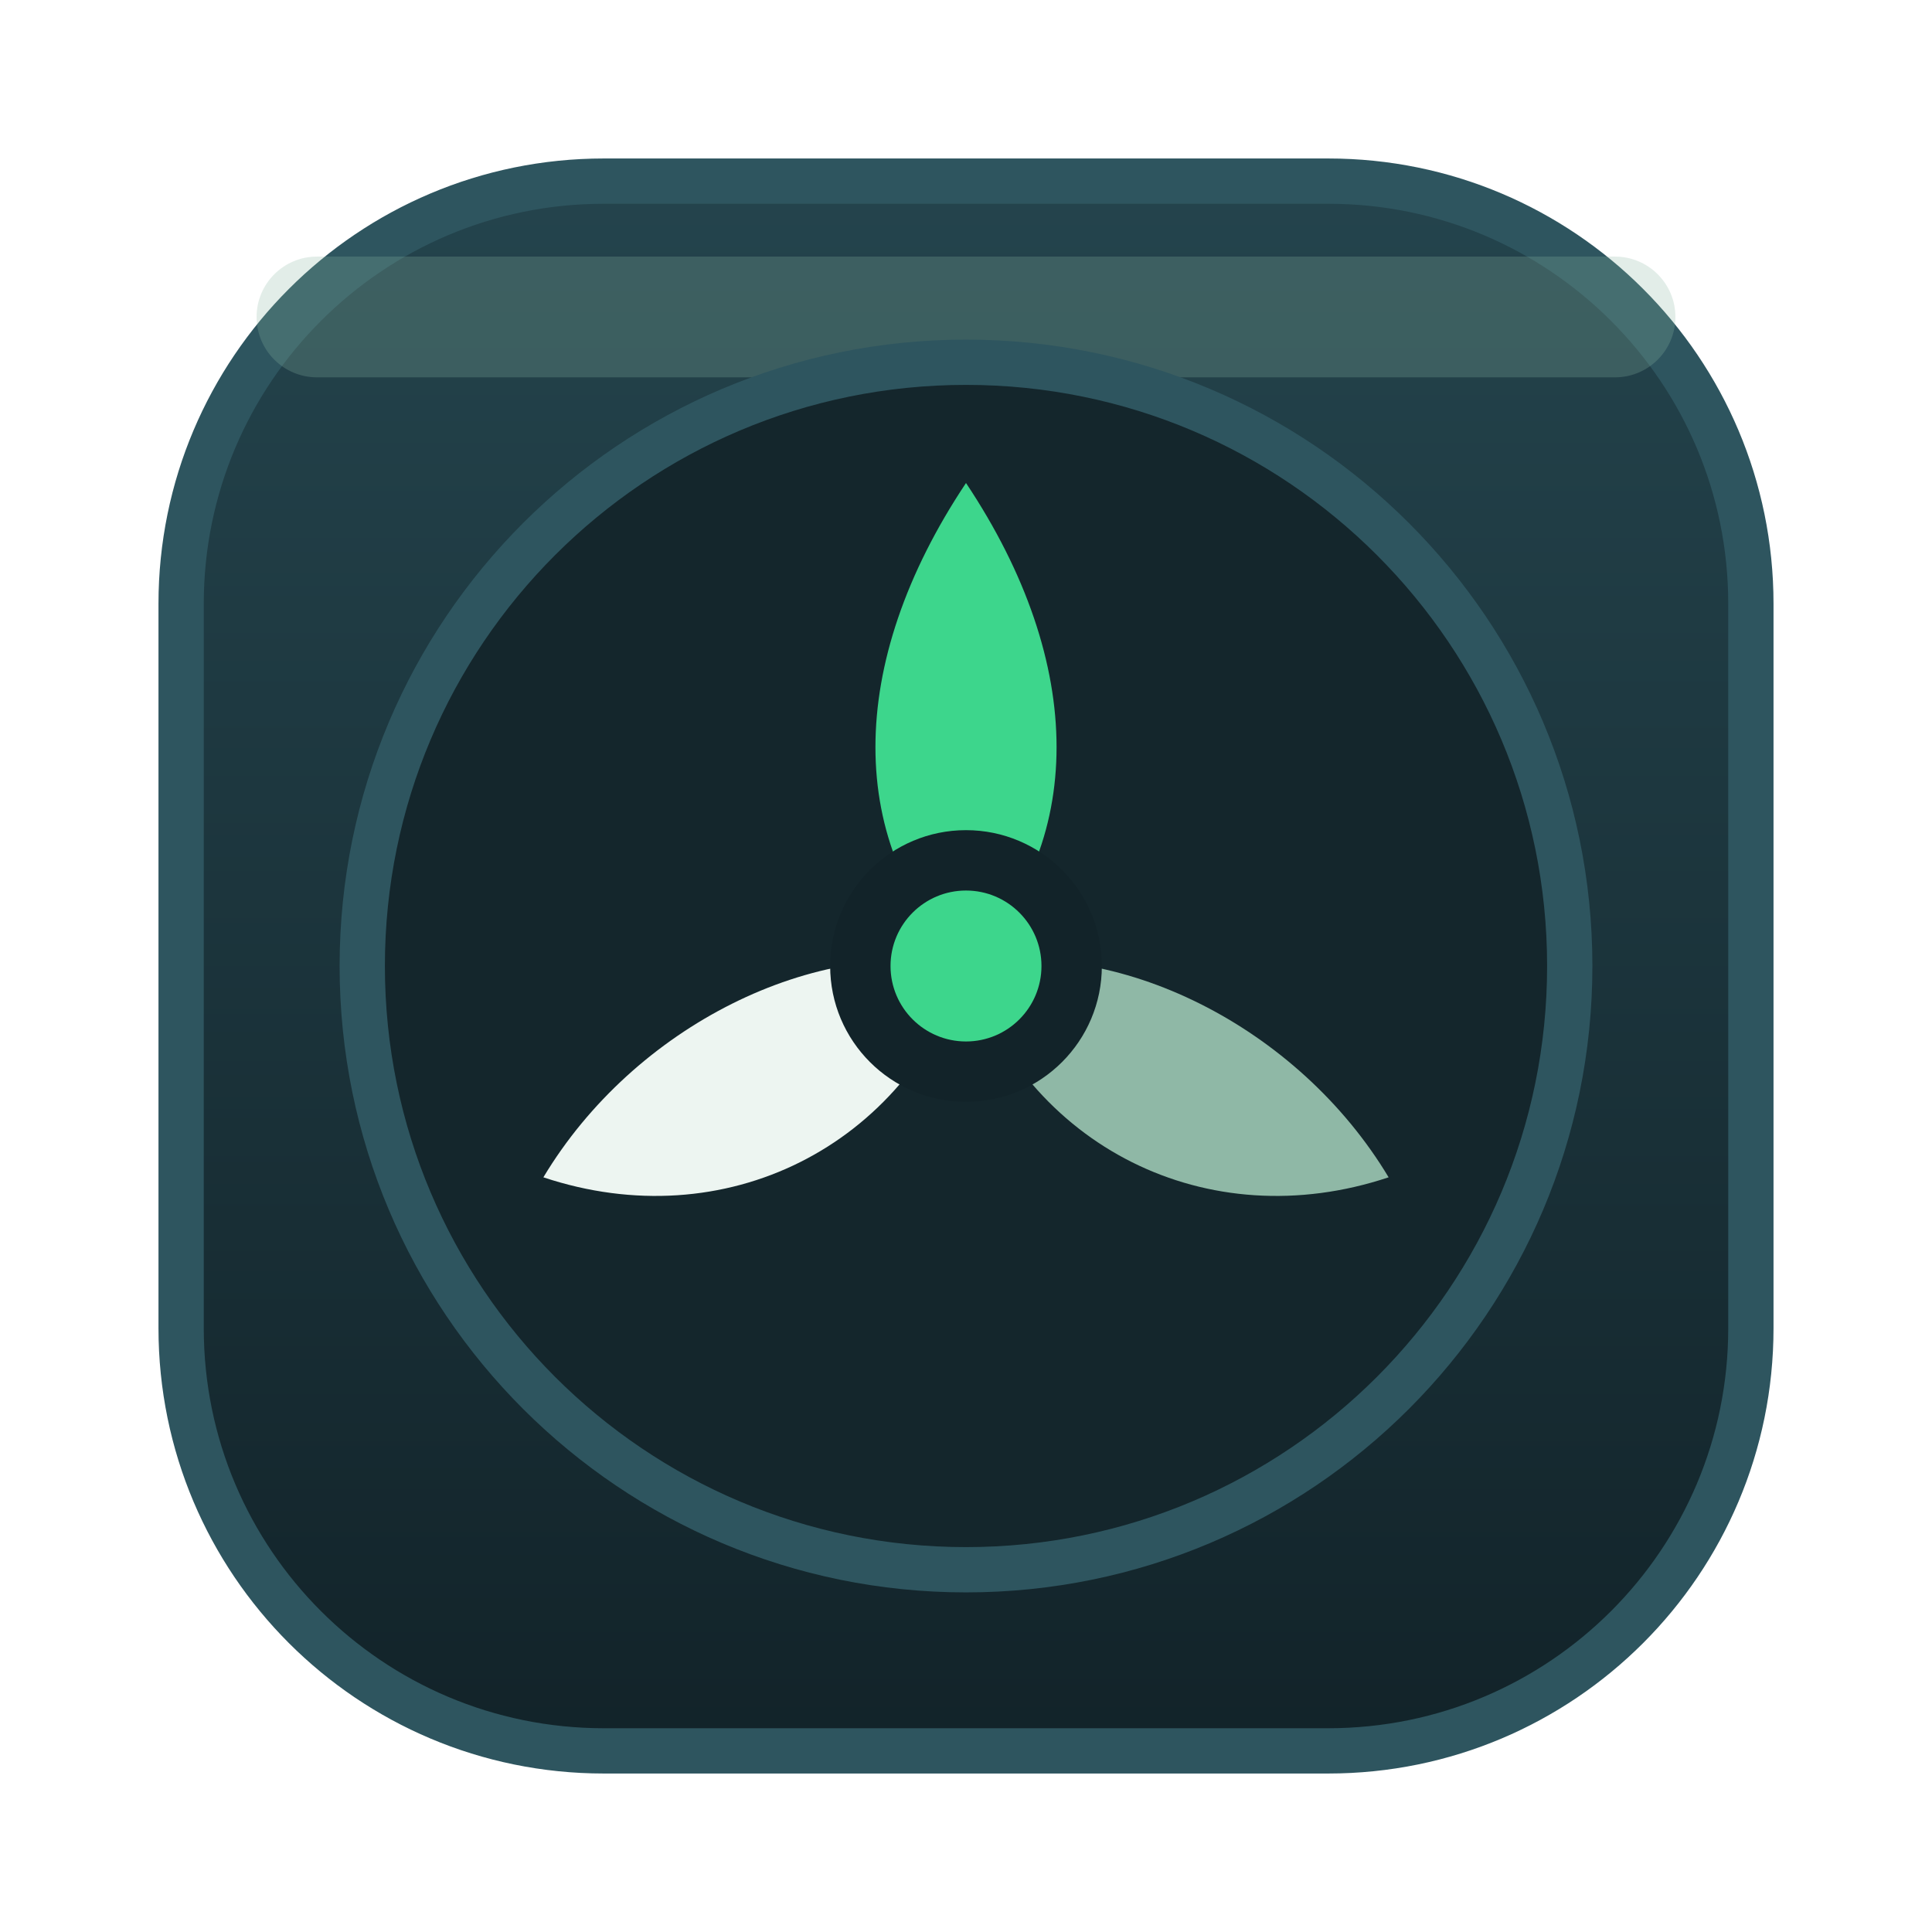
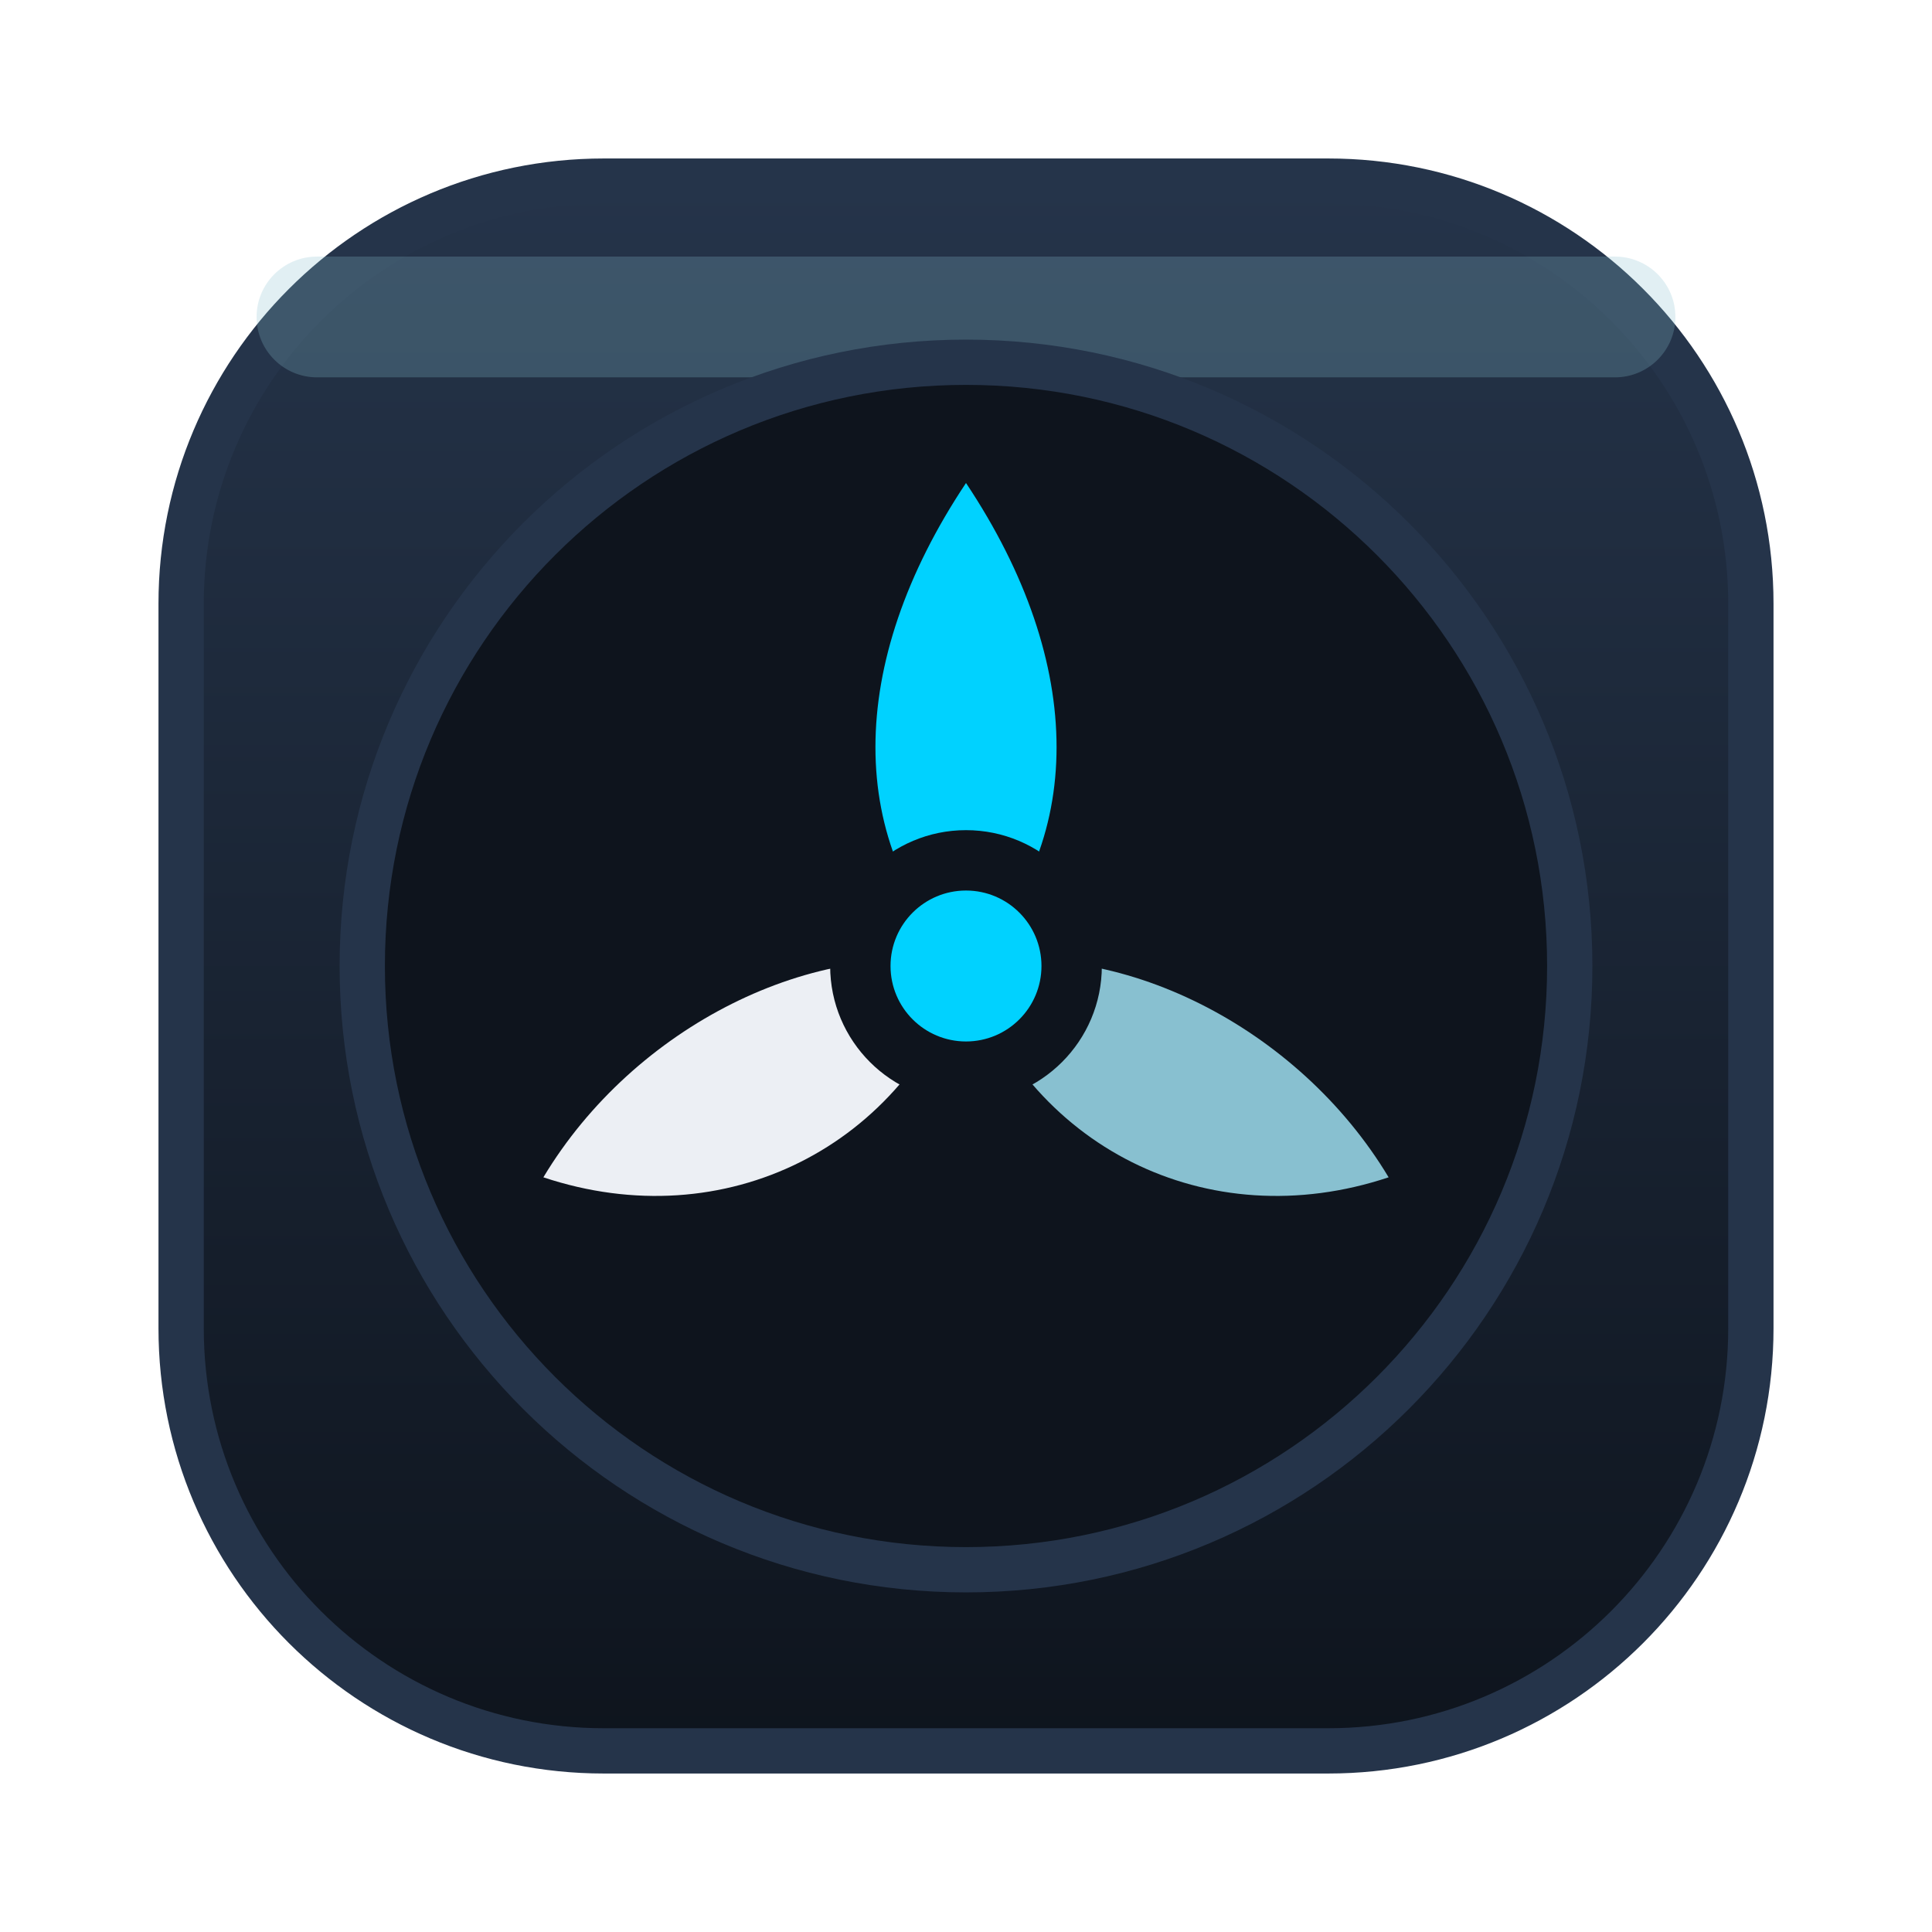
<svg xmlns="http://www.w3.org/2000/svg" width="64" height="64" viewBox="0 0 64 64" fill="none">
  <defs>
    <linearGradient id="obsBg" x1="32" y1="6" x2="32" y2="58" gradientUnits="userSpaceOnUse">
-       <stop offset="0%" stop-color="#24444D" />
-       <stop offset="100%" stop-color="#122329" />
+       <stop offset="0%" stop-color="#25344A" />
+       <stop offset="100%" stop-color="#0e141d" />
    </linearGradient>
  </defs>
-   <rect x="6" y="6" width="52" height="52" rx="14" fill="url(#obsBg)" stroke="#2E555F" stroke-width="1.5" />
-   <rect x="8.5" y="8.5" width="47" height="4" rx="2" fill="#8FB8A6" fill-opacity="0.25" />
-   <circle cx="32" cy="32" r="20" stroke="#2E555F" stroke-width="1.5" fill="#14262C" />
-   <path d="M 32 16 C 36 22 36 28 32 32 C 28 28 28 22 32 16 Z" fill="#3DD68C" />
-   <path d="M 46 39 C 40 41 34 38 32 32 C 37 31 43 34 46 39 Z" fill="#8FB8A6" />
-   <path d="M 18 39 C 21 34 27 31 32 32 C 30 38 24 41 18 39 Z" fill="#EDF5F1" />
-   <circle cx="32" cy="32" r="4.5" fill="#122329" />
-   <circle cx="32" cy="32" r="2.5" fill="#3DD68C" />
+   <rect x="6" y="6" width="52" height="52" rx="14" fill="url(#obsBg)" stroke="#25344A" stroke-width="1.5" />
+   <rect x="8.5" y="8.5" width="47" height="4" rx="2" fill="#88C0D0" fill-opacity="0.25" />
+   <circle cx="32" cy="32" r="20" stroke="#25344A" stroke-width="1.5" fill="#0E141D" />
+   <path d="M 32 16 C 36 22 36 28 32 32 C 28 28 28 22 32 16 Z" fill="#00D2FF" />
+   <path d="M 46 39 C 40 41 34 38 32 32 C 37 31 43 34 46 39 Z" fill="#88C0D0" />
+   <path d="M 18 39 C 21 34 27 31 32 32 C 30 38 24 41 18 39 Z" fill="#ECEFF4" />
+   <circle cx="32" cy="32" r="4.5" fill="#0e141d" />
+   <circle cx="32" cy="32" r="2.5" fill="#00D2FF" />
</svg>
